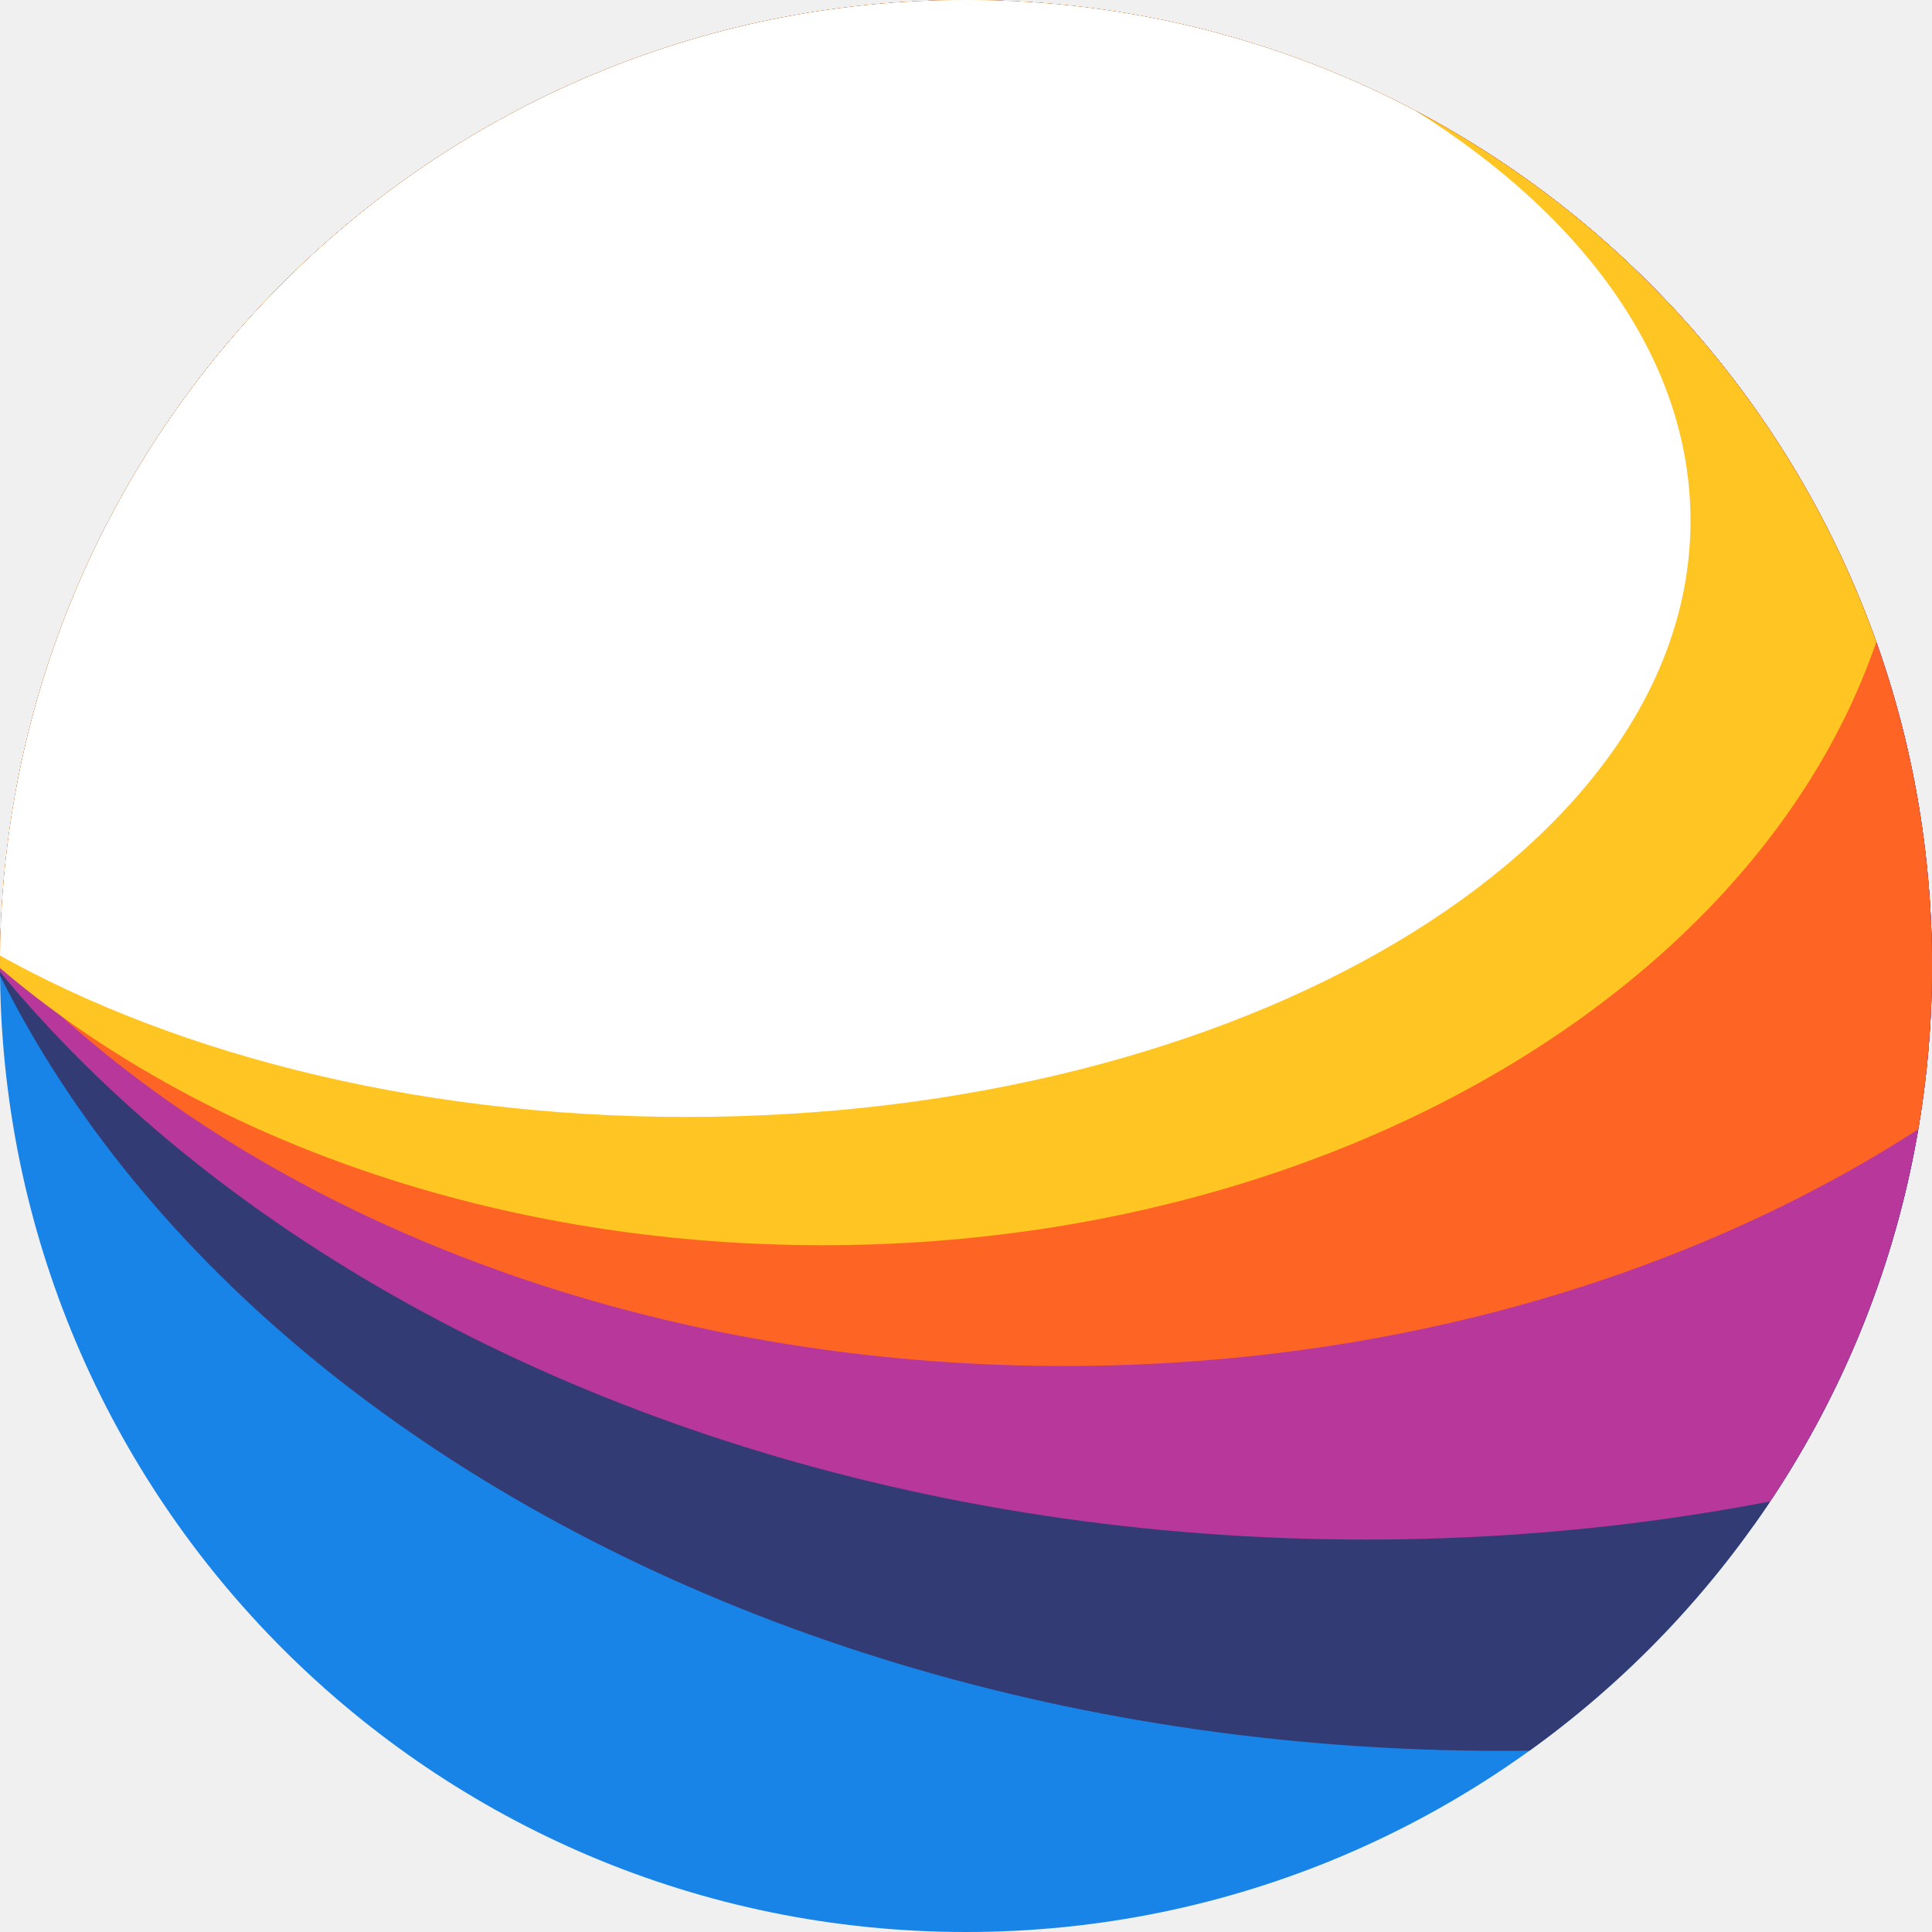
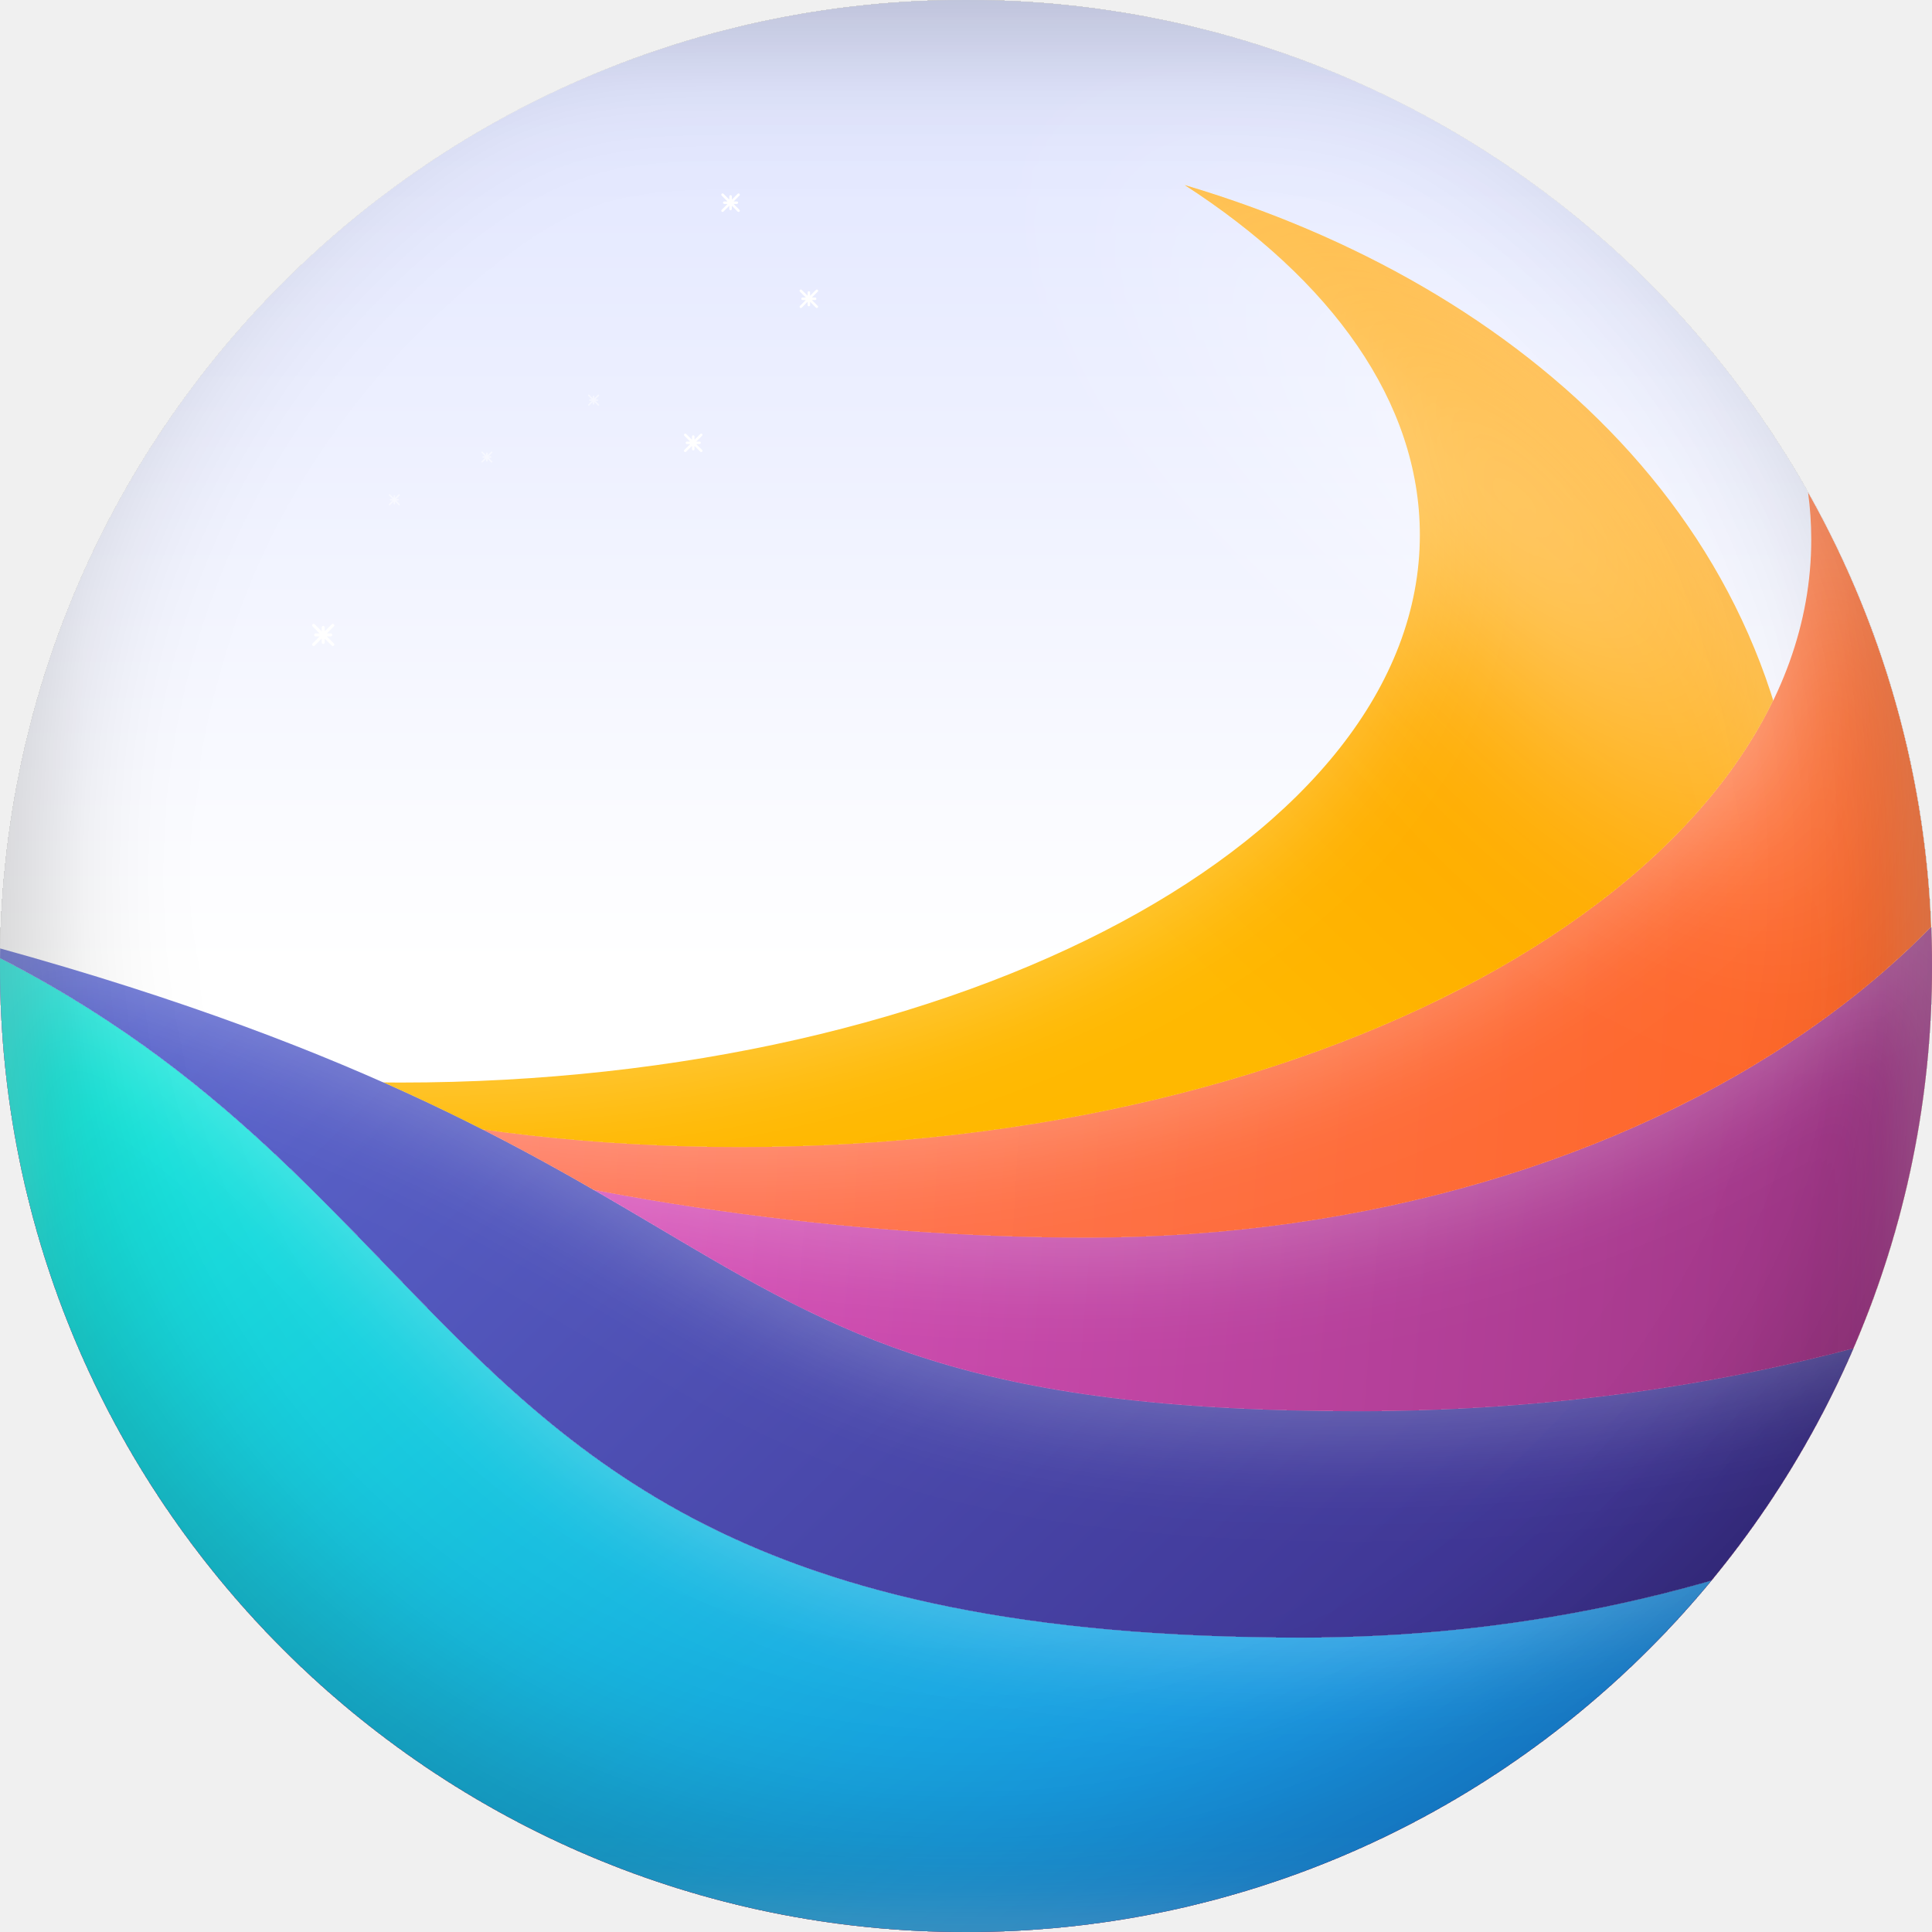
- <svg xmlns="http://www.w3.org/2000/svg" width="256" height="256" viewBox="0 0 256 256" fill="none">
-   <g clip-path="url(#clip0_692_578)">
-     <rect width="256" height="256" rx="128" fill="#1884E8" />
-     <ellipse cx="199" cy="75" rx="212" ry="157" fill="#333B75" />
-     <ellipse cx="199" cy="47" rx="212" ry="157" fill="#333B75" />
-     <ellipse cx="181" cy="47" rx="212" ry="157" fill="#B8379A" />
-     <ellipse cx="141" cy="54" rx="172" ry="127" fill="#FE6524" />
-     <ellipse cx="109" cy="59" rx="144" ry="106" fill="#FFC522" />
-     <ellipse cx="91" cy="69" rx="133" ry="79" fill="white" />
+ <svg xmlns="http://www.w3.org/2000/svg" width="512" height="512" viewBox="0 0 512 512" fill="none">
+   <g filter="url(#filter0_i_958_4040)">
+     <g clip-path="url(#clip0_958_4040)">
+       <rect width="512" height="512" rx="256" fill="url(#paint0_linear_958_4040)" />
+       <g filter="url(#filter1_i_958_4040)">
+         <path fill-rule="evenodd" clip-rule="evenodd" d="M313.86 49C403.131 75.43 478 140.727 478 239.446C478 370.965 345.113 512 222.325 512C99.976 512 0.71 406.142 0.003 275.27C32.575 282.747 68.438 286.887 106.101 286.887C255.314 286.887 376.275 221.917 376.275 141.772C376.275 106.492 352.834 74.151 313.86 49Z" fill="url(#paint1_linear_958_4040)" />
+       </g>
+       <g filter="url(#filter2_i_958_4040)">
+         <path fill-rule="evenodd" clip-rule="evenodd" d="M0.024 259.525C50.99 287.081 120.01 304 196 304C352.849 304 480 231.918 480 143C480 138.776 479.713 134.59 479.15 130.447C500.066 167.543 512 210.378 512 256C512 397.385 397.385 512 256 512C115.792 512 1.91 399.285 0.024 259.525Z" fill="url(#paint2_linear_958_4040)" />
+       </g>
+       <g filter="url(#filter3_i_958_4040)">
+         <path fill-rule="evenodd" clip-rule="evenodd" d="M288.033 328C437.132 328 558 244.277 558 141C558 135.424 557.648 129.906 556.958 124.454C592.982 177.771 614 241.946 614 311C614 496.015 463.12 646 277 646C90.88 646 -60 496.015 -60 311C-60 278.306 -55.288 246.705 -46.504 216.833C3.371 289.495 163.72 328 288.033 328Z" fill="url(#paint3_linear_958_4040)" />
+       </g>
+       <g filter="url(#filter4_i_958_4040)">
+         <path fill-rule="evenodd" clip-rule="evenodd" d="M613.91 303.175C551.011 345.996 460.543 374 360 374C256.508 374 222.444 353.822 175.055 325.751C135.448 302.29 86.533 273.316 -20 246C-31.905 242.947 -42.332 239.382 -51.375 235.365C-57.018 259.671 -60 284.989 -60 311C-60 496.015 90.88 646 277 646C463.12 646 614 496.015 614 311C614 308.384 613.97 305.776 613.91 303.175Z" fill="url(#paint4_linear_958_4040)" />
+       </g>
+       <g filter="url(#filter5_i_958_4040)">
+         <path fill-rule="evenodd" clip-rule="evenodd" d="M613.901 319.181C554.332 388.642 456.097 434 345.001 434C197.266 434 152.154 387.162 102.491 335.6C66.891 298.638 28.952 259.248 -50.803 232.943C-56.816 257.988 -60 284.124 -60 311C-60 496.015 90.88 646 277 646C460.369 646 609.532 500.417 613.901 319.181Z" fill="url(#paint5_linear_958_4040)" />
+       </g>
+       <g filter="url(#filter6_f_958_4040)">
+         <path d="M446.437 87.504C484.703 125.77 507.141 271.524 486.101 292.564C465.062 313.603 408.512 201.962 370.246 163.696C331.98 125.429 226.266 62.001 247.305 40.961C268.345 19.922 408.171 49.238 446.437 87.504Z" fill="url(#paint6_radial_958_4040)" />
+       </g>
+       <path fill-rule="evenodd" clip-rule="evenodd" d="M195.961 56.072C195.831 56.202 195.62 56.202 195.49 56.072L193.943 54.525V55.382C193.943 55.566 193.794 55.716 193.61 55.716C193.426 55.716 193.277 55.566 193.277 55.382L193.277 54.519L191.722 56.074C191.592 56.204 191.381 56.204 191.251 56.074C191.12 55.944 191.12 55.733 191.251 55.602L192.805 54.048H191.94C191.756 54.048 191.606 53.899 191.606 53.715C191.606 53.531 191.756 53.381 191.94 53.381H192.8L191.247 51.829C191.117 51.699 191.117 51.488 191.247 51.357C191.377 51.227 191.588 51.227 191.719 51.357L193.277 52.915V52.049C193.277 51.865 193.426 51.716 193.61 51.716C193.794 51.716 193.943 51.865 193.943 52.049V52.91L195.493 51.36C195.623 51.23 195.834 51.23 195.965 51.36C196.095 51.49 196.095 51.701 195.965 51.831L194.415 53.381H195.273C195.457 53.381 195.606 53.531 195.606 53.715C195.606 53.899 195.457 54.048 195.273 54.048H194.409L195.961 55.6C196.091 55.73 196.091 55.941 195.961 56.072Z" fill="white" />
+       <path fill-rule="evenodd" clip-rule="evenodd" d="M216.707 81.53C216.577 81.66 216.366 81.66 216.236 81.53L214.689 79.983V80.844C214.689 81.028 214.54 81.177 214.356 81.177C214.171 81.177 214.022 81.028 214.022 80.844L214.022 79.988L212.47 81.54C212.34 81.67 212.129 81.67 211.998 81.54C211.868 81.41 211.868 81.199 211.998 81.069L213.554 79.513H212.687C212.503 79.513 212.354 79.363 212.354 79.179C212.354 78.995 212.503 78.846 212.687 78.846H213.552L211.993 77.287C211.863 77.157 211.863 76.946 211.993 76.816C212.123 76.686 212.334 76.686 212.465 76.816L214.022 78.374V77.511C214.022 77.326 214.171 77.177 214.356 77.177C214.54 77.177 214.689 77.326 214.689 77.511V78.378L216.241 76.826C216.371 76.696 216.582 76.696 216.713 76.826C216.843 76.956 216.843 77.167 216.713 77.297L215.164 78.846H216.021C216.205 78.846 216.354 78.995 216.354 79.179C216.354 79.363 216.205 79.513 216.021 79.513H215.161L216.707 81.059C216.837 81.189 216.837 81.4 216.707 81.53Z" fill="white" />
+       <path fill-rule="evenodd" clip-rule="evenodd" d="M186.07 119.713C185.94 119.843 185.729 119.843 185.599 119.713L184.051 118.165V119.028C184.051 119.212 183.902 119.361 183.718 119.361C183.534 119.361 183.385 119.212 183.385 119.028L183.385 118.156L181.827 119.713C181.697 119.843 181.486 119.843 181.356 119.713C181.226 119.583 181.226 119.372 181.356 119.241L182.912 117.685H182.05C181.866 117.685 181.716 117.536 181.716 117.352C181.716 117.168 181.866 117.019 182.05 117.019H182.905L181.356 115.47C181.226 115.34 181.226 115.129 181.356 114.999C181.486 114.869 181.697 114.869 181.827 114.999L183.385 116.556V115.694C183.385 115.51 183.534 115.361 183.718 115.361C183.902 115.361 184.051 115.51 184.051 115.694V116.546L185.599 114.999C185.729 114.869 185.94 114.869 186.07 114.999C186.2 115.129 186.2 115.34 186.07 115.47L184.522 117.019H185.383C185.567 117.019 185.716 117.168 185.716 117.352C185.716 117.536 185.567 117.685 185.383 117.685H184.514L186.07 119.241C186.2 119.372 186.2 119.583 186.07 119.713Z" fill="white" />
+       <path fill-rule="evenodd" clip-rule="evenodd" d="M88.485 171.095C88.329 171.251 88.076 171.251 87.92 171.095L86.058 169.233L86.058 170.264C86.058 170.485 85.879 170.664 85.658 170.664C85.437 170.664 85.258 170.485 85.258 170.264L85.258 169.232L83.394 171.095C83.238 171.251 82.985 171.251 82.828 171.095C82.672 170.939 82.672 170.686 82.828 170.529L84.694 168.664H83.652C83.431 168.664 83.252 168.485 83.252 168.264C83.252 168.043 83.431 167.864 83.652 167.864H84.689L82.828 166.004C82.672 165.848 82.672 165.594 82.828 165.438C82.985 165.282 83.238 165.282 83.394 165.438L85.258 167.302L85.258 166.264C85.258 166.044 85.437 165.864 85.658 165.864C85.879 165.864 86.058 166.044 86.058 166.264V167.3L87.92 165.438C88.076 165.282 88.329 165.282 88.485 165.438C88.641 165.594 88.641 165.848 88.485 166.004L86.625 167.864H87.652C87.873 167.864 88.052 168.043 88.052 168.264C88.052 168.485 87.873 168.664 87.652 168.664H86.62L88.485 170.529C88.641 170.686 88.641 170.939 88.485 171.095Z" fill="white" />
+       <path fill-rule="evenodd" clip-rule="evenodd" d="M158.728 107.455C158.649 107.533 158.523 107.533 158.445 107.455L157.512 106.522L157.512 107.042C157.512 107.153 157.422 107.242 157.312 107.242C157.201 107.242 157.112 107.153 157.112 107.042L157.112 106.525L156.181 107.456C156.103 107.534 155.976 107.534 155.898 107.456C155.82 107.378 155.82 107.251 155.898 107.173L156.834 106.237H156.317C156.207 106.237 156.117 106.148 156.117 106.037C156.117 105.927 156.207 105.837 156.317 105.837H156.827L155.899 104.91C155.821 104.832 155.821 104.705 155.899 104.627C155.977 104.549 156.104 104.549 156.182 104.627L157.112 105.557L157.112 105.042C157.112 104.932 157.201 104.842 157.312 104.842C157.422 104.842 157.512 104.932 157.512 105.042V105.56L158.444 104.628C158.522 104.55 158.648 104.55 158.726 104.628C158.805 104.706 158.805 104.832 158.726 104.911L157.8 105.837L158.317 105.837C158.428 105.837 158.517 105.927 158.517 106.037C158.517 106.148 158.428 106.237 158.317 106.237L157.793 106.237L158.728 107.172C158.806 107.25 158.806 107.377 158.728 107.455Z" fill="white" fill-opacity="0.5" />
+       <path fill-rule="evenodd" clip-rule="evenodd" d="M130.444 122.541C130.366 122.619 130.239 122.619 130.161 122.541L129.23 121.609L129.23 122.129C129.23 122.239 129.14 122.329 129.03 122.329C128.919 122.329 128.83 122.239 128.83 122.129L128.83 121.603L127.898 122.535C127.82 122.613 127.693 122.613 127.615 122.535C127.537 122.457 127.537 122.331 127.615 122.252L128.541 121.326H128.03C127.919 121.326 127.83 121.237 127.83 121.126C127.83 121.016 127.919 120.926 128.03 120.926H128.547L127.615 119.995C127.537 119.917 127.537 119.79 127.615 119.712C127.693 119.634 127.82 119.634 127.898 119.712L128.83 120.644L128.83 120.129C128.83 120.018 128.919 119.929 129.03 119.929C129.14 119.929 129.23 120.018 129.23 120.129V120.638L130.161 119.707C130.239 119.629 130.365 119.629 130.443 119.707C130.522 119.785 130.522 119.912 130.443 119.99L129.507 120.926H130.03C130.14 120.926 130.23 121.016 130.23 121.126C130.23 121.237 130.14 121.326 130.03 121.326L129.512 121.326L130.444 122.258C130.522 122.336 130.522 122.462 130.444 122.541Z" fill="white" fill-opacity="0.5" />
+       <path fill-rule="evenodd" clip-rule="evenodd" d="M105.923 133.857C105.845 133.935 105.719 133.935 105.64 133.857L104.711 132.928L104.711 133.446C104.711 133.556 104.622 133.646 104.511 133.646C104.401 133.646 104.311 133.556 104.311 133.446L104.311 132.923L103.378 133.857C103.3 133.935 103.173 133.935 103.095 133.857C103.017 133.779 103.017 133.652 103.095 133.574L104.028 132.641H103.51C103.4 132.641 103.31 132.551 103.31 132.441C103.31 132.331 103.4 132.241 103.51 132.241H104.025L103.095 131.311C103.017 131.233 103.017 131.107 103.095 131.028C103.173 130.95 103.3 130.95 103.378 131.028L104.311 131.962L104.311 131.446C104.311 131.335 104.401 131.246 104.511 131.246C104.622 131.246 104.711 131.335 104.711 131.446V131.958L105.64 131.028C105.719 130.95 105.845 130.95 105.923 131.028C106.001 131.106 106.001 131.233 105.923 131.311L104.994 132.241H105.51C105.621 132.241 105.71 132.331 105.71 132.441C105.71 132.551 105.621 132.641 105.51 132.641H104.99L105.923 133.574C106.001 133.652 106.001 133.779 105.923 133.857Z" fill="white" fill-opacity="0.5" />
+     </g>
  </g>
  <defs>
-     <clipPath id="clip0_692_578">
-       <rect width="256" height="256" rx="128" fill="white" />
+     <filter id="filter0_i_958_4040" x="0" y="-24" width="512" height="536" filterUnits="userSpaceOnUse" color-interpolation-filters="sRGB">
+       <feFlood flood-opacity="0" result="BackgroundImageFix" />
+       <feBlend mode="normal" in="SourceGraphic" in2="BackgroundImageFix" result="shape" />
+       <feColorMatrix in="SourceAlpha" type="matrix" values="0 0 0 0 0 0 0 0 0 0 0 0 0 0 0 0 0 0 127 0" result="hardAlpha" />
+       <feOffset dy="-24" />
+       <feGaussianBlur stdDeviation="24" />
+       <feComposite in2="hardAlpha" operator="arithmetic" k2="-1" k3="1" />
+       <feColorMatrix type="matrix" values="0 0 0 0 0 0 0 0 0 0 0 0 0 0 0 0 0 0 0.2 0" />
+       <feBlend mode="normal" in2="shape" result="effect1_innerShadow_958_4040" />
+     </filter>
+     <filter id="filter1_i_958_4040" x="0.003" y="49" width="477.997" height="468.333" filterUnits="userSpaceOnUse" color-interpolation-filters="sRGB">
+       <feFlood flood-opacity="0" result="BackgroundImageFix" />
+       <feBlend mode="normal" in="SourceGraphic" in2="BackgroundImageFix" result="shape" />
+       <feColorMatrix in="SourceAlpha" type="matrix" values="0 0 0 0 0 0 0 0 0 0 0 0 0 0 0 0 0 0 127 0" result="hardAlpha" />
+       <feOffset dy="5.333" />
+       <feGaussianBlur stdDeviation="13.333" />
+       <feComposite in2="hardAlpha" operator="arithmetic" k2="-1" k3="1" />
+       <feColorMatrix type="matrix" values="0 0 0 0 1 0 0 0 0 1 0 0 0 0 1 0 0 0 0.25 0" />
+       <feBlend mode="normal" in2="shape" result="effect1_innerShadow_958_4040" />
+     </filter>
+     <filter id="filter2_i_958_4040" x="0.024" y="130.447" width="511.976" height="386.886" filterUnits="userSpaceOnUse" color-interpolation-filters="sRGB">
+       <feFlood flood-opacity="0" result="BackgroundImageFix" />
+       <feBlend mode="normal" in="SourceGraphic" in2="BackgroundImageFix" result="shape" />
+       <feColorMatrix in="SourceAlpha" type="matrix" values="0 0 0 0 0 0 0 0 0 0 0 0 0 0 0 0 0 0 127 0" result="hardAlpha" />
+       <feOffset dy="5.333" />
+       <feGaussianBlur stdDeviation="13.333" />
+       <feComposite in2="hardAlpha" operator="arithmetic" k2="-1" k3="1" />
+       <feColorMatrix type="matrix" values="0 0 0 0 1 0 0 0 0 1 0 0 0 0 1 0 0 0 0.25 0" />
+       <feBlend mode="normal" in2="shape" result="effect1_innerShadow_958_4040" />
+     </filter>
+     <filter id="filter3_i_958_4040" x="-60" y="124.454" width="674" height="526.879" filterUnits="userSpaceOnUse" color-interpolation-filters="sRGB">
+       <feFlood flood-opacity="0" result="BackgroundImageFix" />
+       <feBlend mode="normal" in="SourceGraphic" in2="BackgroundImageFix" result="shape" />
+       <feColorMatrix in="SourceAlpha" type="matrix" values="0 0 0 0 0 0 0 0 0 0 0 0 0 0 0 0 0 0 127 0" result="hardAlpha" />
+       <feOffset dy="5.333" />
+       <feGaussianBlur stdDeviation="13.333" />
+       <feComposite in2="hardAlpha" operator="arithmetic" k2="-1" k3="1" />
+       <feColorMatrix type="matrix" values="0 0 0 0 1 0 0 0 0 1 0 0 0 0 1 0 0 0 0.25 0" />
+       <feBlend mode="normal" in2="shape" result="effect1_innerShadow_958_4040" />
+     </filter>
+     <filter id="filter4_i_958_4040" x="-60" y="235.365" width="674" height="415.968" filterUnits="userSpaceOnUse" color-interpolation-filters="sRGB">
+       <feFlood flood-opacity="0" result="BackgroundImageFix" />
+       <feBlend mode="normal" in="SourceGraphic" in2="BackgroundImageFix" result="shape" />
+       <feColorMatrix in="SourceAlpha" type="matrix" values="0 0 0 0 0 0 0 0 0 0 0 0 0 0 0 0 0 0 127 0" result="hardAlpha" />
+       <feOffset dy="5.333" />
+       <feGaussianBlur stdDeviation="13.333" />
+       <feComposite in2="hardAlpha" operator="arithmetic" k2="-1" k3="1" />
+       <feColorMatrix type="matrix" values="0 0 0 0 1 0 0 0 0 1 0 0 0 0 1 0 0 0 0.25 0" />
+       <feBlend mode="normal" in2="shape" result="effect1_innerShadow_958_4040" />
+     </filter>
+     <filter id="filter5_i_958_4040" x="-60" y="232.943" width="673.901" height="418.39" filterUnits="userSpaceOnUse" color-interpolation-filters="sRGB">
+       <feFlood flood-opacity="0" result="BackgroundImageFix" />
+       <feBlend mode="normal" in="SourceGraphic" in2="BackgroundImageFix" result="shape" />
+       <feColorMatrix in="SourceAlpha" type="matrix" values="0 0 0 0 0 0 0 0 0 0 0 0 0 0 0 0 0 0 127 0" result="hardAlpha" />
+       <feOffset dy="5.333" />
+       <feGaussianBlur stdDeviation="13.333" />
+       <feComposite in2="hardAlpha" operator="arithmetic" k2="-1" k3="1" />
+       <feColorMatrix type="matrix" values="0 0 0 0 1 0 0 0 0 1 0 0 0 0 1 0 0 0 0.25 0" />
+       <feBlend mode="normal" in2="shape" result="effect1_innerShadow_958_4040" />
+     </filter>
+     <filter id="filter6_f_958_4040" x="204.563" y="-6.068" width="329.62" height="341.248" filterUnits="userSpaceOnUse" color-interpolation-filters="sRGB">
+       <feFlood flood-opacity="0" result="BackgroundImageFix" />
+       <feBlend mode="normal" in="SourceGraphic" in2="BackgroundImageFix" result="shape" />
+       <feGaussianBlur stdDeviation="20" result="effect1_foregroundBlur_958_4040" />
+     </filter>
+     <linearGradient id="paint0_linear_958_4040" x1="256" y1="0" x2="256" y2="256" gradientUnits="userSpaceOnUse">
+       <stop stop-color="#DFE4FF" />
+       <stop offset="1" stop-color="white" />
+     </linearGradient>
+     <linearGradient id="paint1_linear_958_4040" x1="313.927" y1="255.921" x2="473.782" y2="86.816" gradientUnits="userSpaceOnUse">
+       <stop stop-color="#FFB800" />
+       <stop offset="1" stop-color="#FF9900" />
+     </linearGradient>
+     <linearGradient id="paint2_linear_958_4040" x1="27" y1="294" x2="512" y2="321.265" gradientUnits="userSpaceOnUse">
+       <stop stop-color="#FF7C6A" />
+       <stop offset="1" stop-color="#FE6524" />
+     </linearGradient>
+     <linearGradient id="paint3_linear_958_4040" x1="-1" y1="224" x2="592" y2="272" gradientUnits="userSpaceOnUse">
+       <stop stop-color="#F35ED1" />
+       <stop offset="1" stop-color="#912F7A" />
+     </linearGradient>
+     <linearGradient id="paint4_linear_958_4040" x1="-7.09944e-07" y1="278" x2="324.39" y2="614.613" gradientUnits="userSpaceOnUse">
+       <stop stop-color="#5C68D1" />
+       <stop offset="1" stop-color="#382986" />
+     </linearGradient>
+     <linearGradient id="paint5_linear_958_4040" x1="15" y1="300.963" x2="267.361" y2="623.072" gradientUnits="userSpaceOnUse">
+       <stop stop-color="#18E8DC" />
+       <stop offset="1" stop-color="#1884E8" />
+     </linearGradient>
+     <radialGradient id="paint6_radial_958_4040" cx="0" cy="0" r="1" gradientUnits="userSpaceOnUse" gradientTransform="translate(400.891 132.574) rotate(45) scale(173.382 64.0752)">
+       <stop stop-color="white" stop-opacity="0.5" />
+       <stop offset="1" stop-color="white" stop-opacity="0" />
+     </radialGradient>
+     <clipPath id="clip0_958_4040">
+       <rect width="512" height="512" rx="256" fill="white" />
    </clipPath>
  </defs>
</svg>
